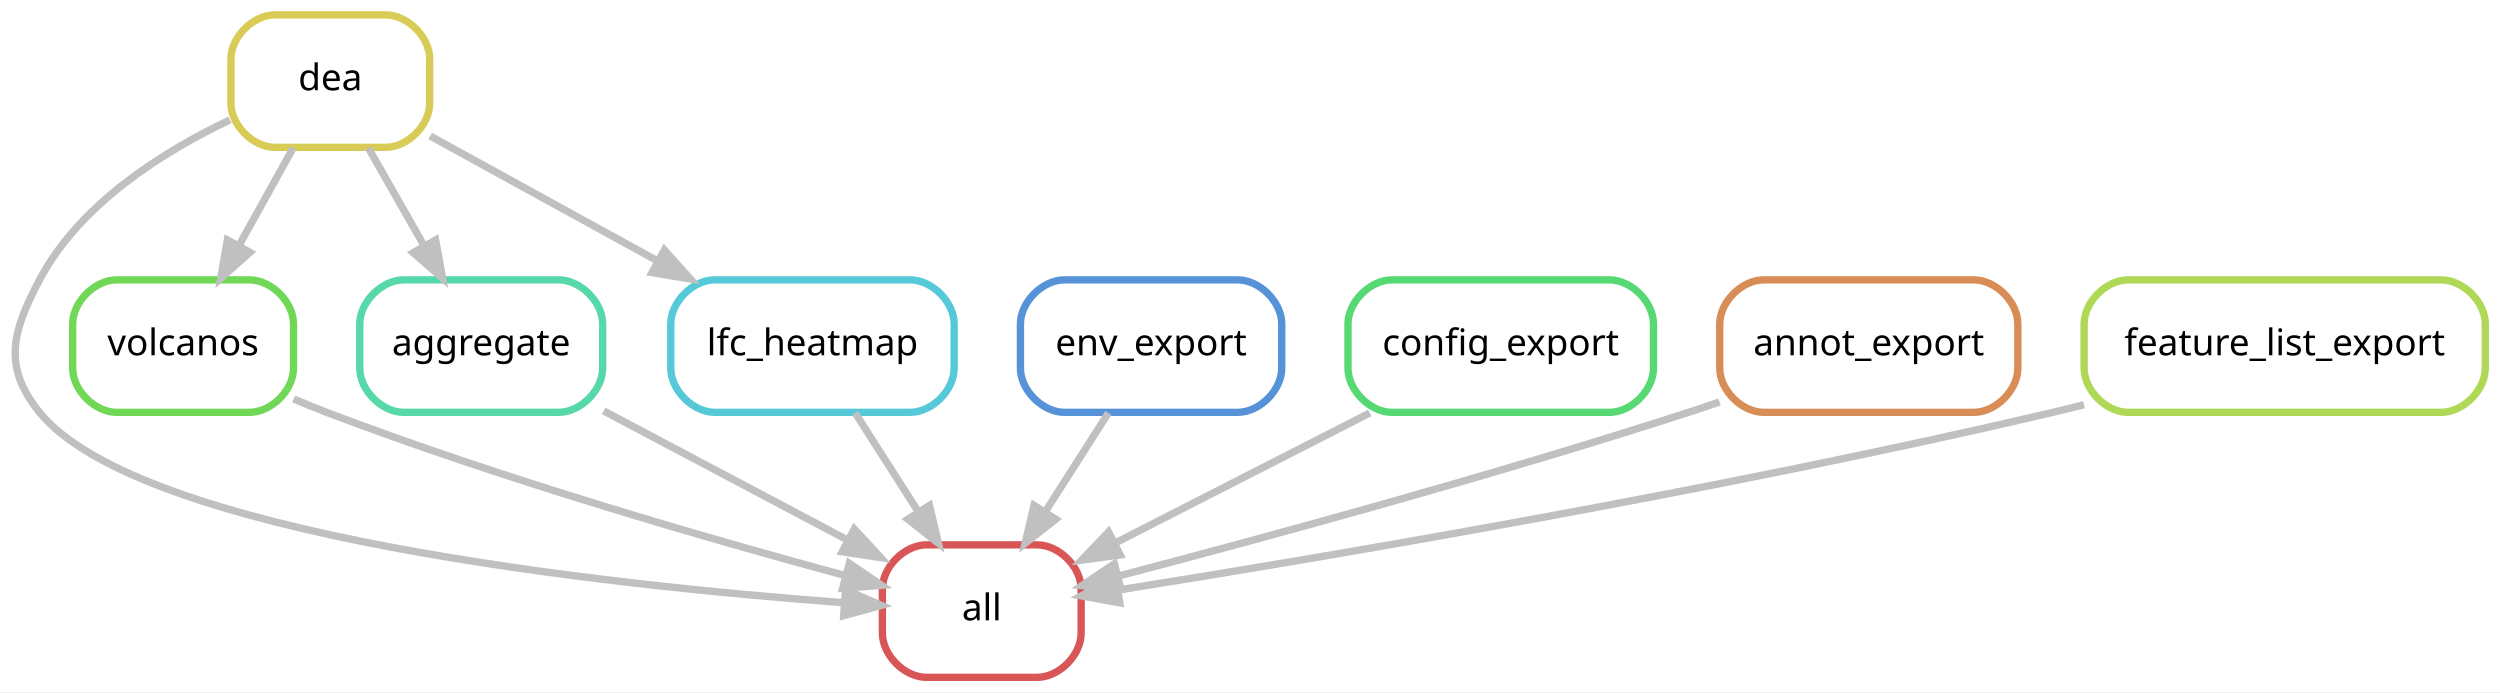
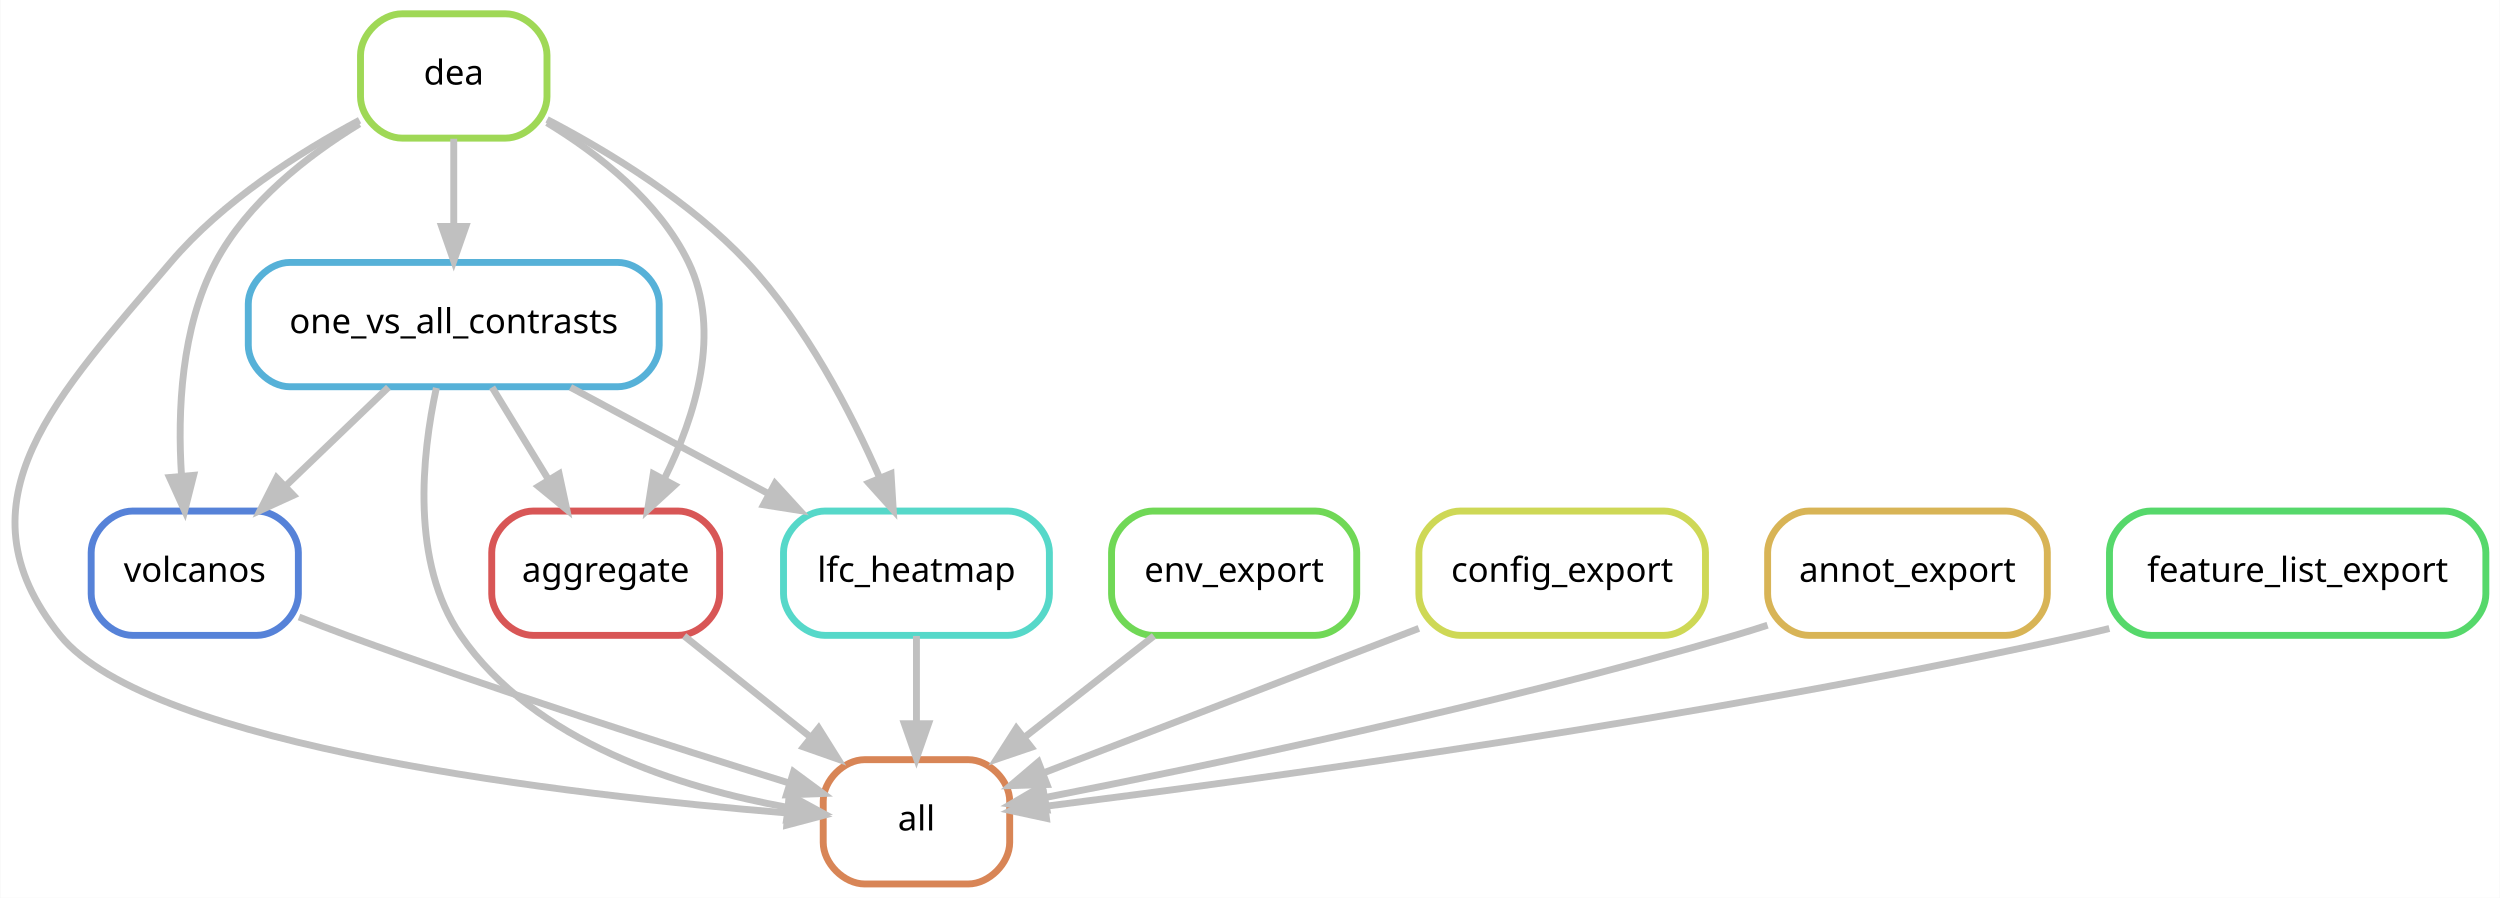
- <svg xmlns="http://www.w3.org/2000/svg" width="679pt" height="188pt" viewBox="0.00 0.00 679.24 188.00">
-   <g id="graph0" class="graph" transform="scale(1 1) rotate(0) translate(4 184)">
-     <polygon fill="#ffffff" stroke="transparent" points="-4,4 -4,-184 675.243,-184 675.243,4 -4,4" />
+ <svg xmlns="http://www.w3.org/2000/svg" width="724pt" height="260pt" viewBox="0.00 0.00 723.80 260.00">
+   <g id="graph0" class="graph" transform="scale(1 1) rotate(0) translate(4 256)">
+     <polygon fill="#ffffff" stroke="transparent" points="-4,4 -4,-256 719.805,-256 719.805,4 -4,4" />
    <g id="node1" class="node">
-       <path fill="none" stroke="#d85656" stroke-width="2" d="M277.743,-36C277.743,-36 247.743,-36 247.743,-36 241.743,-36 235.743,-30 235.743,-24 235.743,-24 235.743,-12 235.743,-12 235.743,-6 241.743,0 247.743,0 247.743,0 277.743,0 277.743,0 283.743,0 289.743,-6 289.743,-12 289.743,-12 289.743,-24 289.743,-24 289.743,-30 283.743,-36 277.743,-36" />
-       <text text-anchor="middle" x="262.743" y="-15.5" font-family="sans" font-size="10.00" fill="#000000">all</text>
+       <path fill="none" stroke="#d88556" stroke-width="2" d="M276.305,-36C276.305,-36 246.305,-36 246.305,-36 240.305,-36 234.305,-30 234.305,-24 234.305,-24 234.305,-12 234.305,-12 234.305,-6 240.305,0 246.305,0 246.305,0 276.305,0 276.305,0 282.305,0 288.305,-6 288.305,-12 288.305,-12 288.305,-24 288.305,-24 288.305,-30 282.305,-36 276.305,-36" />
+       <text text-anchor="middle" x="261.305" y="-15.5" font-family="sans" font-size="10.00" fill="#000000">all</text>
    </g>
    <g id="node2" class="node">
-       <path fill="none" stroke="#d8cb56" stroke-width="2" d="M100.743,-180C100.743,-180 70.743,-180 70.743,-180 64.743,-180 58.743,-174 58.743,-168 58.743,-168 58.743,-156 58.743,-156 58.743,-150 64.743,-144 70.743,-144 70.743,-144 100.743,-144 100.743,-144 106.743,-144 112.743,-150 112.743,-156 112.743,-156 112.743,-168 112.743,-168 112.743,-174 106.743,-180 100.743,-180" />
-       <text text-anchor="middle" x="85.743" y="-159.5" font-family="sans" font-size="10.00" fill="#000000">dea</text>
+       <path fill="none" stroke="#9fd856" stroke-width="2" d="M142.305,-252C142.305,-252 112.305,-252 112.305,-252 106.305,-252 100.305,-246 100.305,-240 100.305,-240 100.305,-228 100.305,-228 100.305,-222 106.305,-216 112.305,-216 112.305,-216 142.305,-216 142.305,-216 148.305,-216 154.305,-222 154.305,-228 154.305,-228 154.305,-240 154.305,-240 154.305,-246 148.305,-252 142.305,-252" />
+       <text text-anchor="middle" x="127.305" y="-231.5" font-family="sans" font-size="10.00" fill="#000000">dea</text>
+     </g>
+     <g id="edge5" class="edge">
+       <path fill="none" stroke="#c0c0c0" stroke-width="2" d="M100.027,-221.183C82.504,-211.816 60.298,-197.681 45.305,-180 12.926,-141.818 -18.104,-110.984 13.305,-72 39.308,-39.726 161.01,-25.725 223.725,-20.569" />
+       <polygon fill="#c0c0c0" stroke="#c0c0c0" stroke-width="2" points="224.292,-24.035 233.987,-19.761 223.743,-17.057 224.292,-24.035" />
+     </g>
+     <g id="node3" class="node">
+       <path fill="none" stroke="#56b1d8" stroke-width="2" d="M174.805,-180C174.805,-180 79.805,-180 79.805,-180 73.805,-180 67.805,-174 67.805,-168 67.805,-168 67.805,-156 67.805,-156 67.805,-150 73.805,-144 79.805,-144 79.805,-144 174.805,-144 174.805,-144 180.805,-144 186.805,-150 186.805,-156 186.805,-156 186.805,-168 186.805,-168 186.805,-174 180.805,-180 174.805,-180" />
+       <text text-anchor="middle" x="127.305" y="-159.5" font-family="sans" font-size="10.00" fill="#000000">one_vs_all_contrasts</text>
+     </g>
+     <g id="edge10" class="edge">
+       <path fill="none" stroke="#c0c0c0" stroke-width="2" d="M127.305,-215.831C127.305,-208.131 127.305,-198.974 127.305,-190.417" />
+       <polygon fill="#c0c0c0" stroke="#c0c0c0" stroke-width="2" points="130.805,-190.413 127.305,-180.413 123.805,-190.413 130.805,-190.413" />
+     </g>
+     <g id="node4" class="node">
+       <path fill="none" stroke="#5682d8" stroke-width="2" d="M70.305,-108C70.305,-108 34.305,-108 34.305,-108 28.305,-108 22.305,-102 22.305,-96 22.305,-96 22.305,-84 22.305,-84 22.305,-78 28.305,-72 34.305,-72 34.305,-72 70.305,-72 70.305,-72 76.305,-72 82.305,-78 82.305,-84 82.305,-84 82.305,-96 82.305,-96 82.305,-102 76.305,-108 70.305,-108" />
+       <text text-anchor="middle" x="52.305" y="-87.5" font-family="sans" font-size="10.00" fill="#000000">volcanos</text>
+     </g>
+     <g id="edge11" class="edge">
+       <path fill="none" stroke="#c0c0c0" stroke-width="2" d="M99.985,-220.122C84.931,-210.921 67.482,-197.345 58.305,-180 48.326,-161.14 47.27,-136.86 48.465,-118.272" />
+       <polygon fill="#c0c0c0" stroke="#c0c0c0" stroke-width="2" points="51.973,-118.343 49.379,-108.07 45.001,-117.718 51.973,-118.343" />
+     </g>
+     <g id="node5" class="node">
+       <path fill="none" stroke="#d85656" stroke-width="2" d="M192.305,-108C192.305,-108 150.305,-108 150.305,-108 144.305,-108 138.305,-102 138.305,-96 138.305,-96 138.305,-84 138.305,-84 138.305,-78 144.305,-72 150.305,-72 150.305,-72 192.305,-72 192.305,-72 198.305,-72 204.305,-78 204.305,-84 204.305,-84 204.305,-96 204.305,-96 204.305,-102 198.305,-108 192.305,-108" />
+       <text text-anchor="middle" x="171.305" y="-87.5" font-family="sans" font-size="10.00" fill="#000000">aggregate</text>
+     </g>
+     <g id="edge13" class="edge">
+       <path fill="none" stroke="#c0c0c0" stroke-width="2" d="M154.315,-220.458C169.381,-211.298 186.784,-197.648 195.305,-180 204.945,-160.035 197.376,-135.641 188.266,-117.288" />
+       <polygon fill="#c0c0c0" stroke="#c0c0c0" stroke-width="2" points="191.254,-115.456 183.444,-108.297 185.085,-118.764 191.254,-115.456" />
+     </g>
+     <g id="node6" class="node">
+       <path fill="none" stroke="#56d8c9" stroke-width="2" d="M287.805,-108C287.805,-108 234.805,-108 234.805,-108 228.805,-108 222.805,-102 222.805,-96 222.805,-96 222.805,-84 222.805,-84 222.805,-78 228.805,-72 234.805,-72 234.805,-72 287.805,-72 287.805,-72 293.805,-72 299.805,-78 299.805,-84 299.805,-84 299.805,-96 299.805,-96 299.805,-102 293.805,-108 287.805,-108" />
+       <text text-anchor="middle" x="261.305" y="-87.5" font-family="sans" font-size="10.00" fill="#000000">lfc_heatmap</text>
+     </g>
+     <g id="edge15" class="edge">
+       <path fill="none" stroke="#c0c0c0" stroke-width="2" d="M154.333,-221.392C172.416,-211.94 195.829,-197.625 212.305,-180 229.272,-161.849 242.309,-136.718 250.655,-117.624" />
+       <polygon fill="#c0c0c0" stroke="#c0c0c0" stroke-width="2" points="253.943,-118.833 254.588,-108.258 247.489,-116.123 253.943,-118.833" />
+     </g>
+     <g id="edge7" class="edge">
+       <path fill="none" stroke="#c0c0c0" stroke-width="2" d="M122.267,-143.667C118.046,-124.116 114.783,-93.12 129.305,-72 150.605,-41.022 193.073,-27.794 224.107,-22.159" />
+       <polygon fill="#c0c0c0" stroke="#c0c0c0" stroke-width="2" points="224.838,-25.586 234.146,-20.524 223.713,-18.677 224.838,-25.586" />
+     </g>
+     <g id="edge12" class="edge">
+       <path fill="none" stroke="#c0c0c0" stroke-width="2" d="M108.379,-143.831C99.319,-135.134 88.324,-124.578 78.478,-115.126" />
+       <polygon fill="#c0c0c0" stroke="#c0c0c0" stroke-width="2" points="80.862,-112.563 71.225,-108.163 76.014,-117.613 80.862,-112.563" />
+     </g>
+     <g id="edge14" class="edge">
+       <path fill="none" stroke="#c0c0c0" stroke-width="2" d="M138.408,-143.831C143.372,-135.708 149.327,-125.964 154.798,-117.012" />
+       <polygon fill="#c0c0c0" stroke="#c0c0c0" stroke-width="2" points="157.824,-118.771 160.052,-108.413 151.851,-115.121 157.824,-118.771" />
+     </g>
+     <g id="edge16" class="edge">
+       <path fill="none" stroke="#c0c0c0" stroke-width="2" d="M161.119,-143.831C178.576,-134.452 200.054,-122.911 218.64,-112.924" />
+       <polygon fill="#c0c0c0" stroke="#c0c0c0" stroke-width="2" points="220.35,-115.979 227.502,-108.163 217.036,-109.813 220.35,-115.979" />
+     </g>
+     <g id="edge1" class="edge">
+       <path fill="none" stroke="#c0c0c0" stroke-width="2" d="M82.49,-77.317C87.096,-75.479 91.812,-73.652 96.305,-72 139.889,-55.977 190.773,-39.682 224.386,-29.246" />
+       <polygon fill="#c0c0c0" stroke="#c0c0c0" stroke-width="2" points="225.715,-32.498 234.235,-26.202 223.648,-25.811 225.715,-32.498" />
    </g>
    <g id="edge2" class="edge">
-       <path fill="none" stroke="#c0c0c0" stroke-width="2" d="M58.468,-151.456C40.208,-142.791 17.599,-128.57 6.743,-108 -.725,-93.85 -3.336,-84.427 6.743,-72 33.847,-38.583 161.039,-25.052 225.335,-20.275" />
-       <polygon fill="#c0c0c0" stroke="#c0c0c0" stroke-width="2" points="225.733,-23.756 235.46,-19.557 225.237,-16.774 225.733,-23.756" />
+       <path fill="none" stroke="#c0c0c0" stroke-width="2" d="M194.016,-71.831C205.101,-62.963 218.6,-52.164 230.59,-42.572" />
+       <polygon fill="#c0c0c0" stroke="#c0c0c0" stroke-width="2" points="232.979,-45.143 238.601,-36.163 228.606,-39.677 232.979,-45.143" />
    </g>
-     <g id="node3" class="node">
-       <path fill="none" stroke="#70d856" stroke-width="2" d="M63.743,-108C63.743,-108 27.743,-108 27.743,-108 21.743,-108 15.743,-102 15.743,-96 15.743,-96 15.743,-84 15.743,-84 15.743,-78 21.743,-72 27.743,-72 27.743,-72 63.743,-72 63.743,-72 69.743,-72 75.743,-78 75.743,-84 75.743,-84 75.743,-96 75.743,-96 75.743,-102 69.743,-108 63.743,-108" />
-       <text text-anchor="middle" x="45.743" y="-87.5" font-family="sans" font-size="10.00" fill="#000000">volcanos</text>
+     <g id="edge6" class="edge">
+       <path fill="none" stroke="#c0c0c0" stroke-width="2" d="M261.305,-71.831C261.305,-64.131 261.305,-54.974 261.305,-46.417" />
+       <polygon fill="#c0c0c0" stroke="#c0c0c0" stroke-width="2" points="264.805,-46.413 261.305,-36.413 257.805,-46.413 264.805,-46.413" />
+     </g>
+     <g id="node7" class="node">
+       <path fill="none" stroke="#70d856" stroke-width="2" d="M376.805,-108C376.805,-108 329.805,-108 329.805,-108 323.805,-108 317.805,-102 317.805,-96 317.805,-96 317.805,-84 317.805,-84 317.805,-78 323.805,-72 329.805,-72 329.805,-72 376.805,-72 376.805,-72 382.805,-72 388.805,-78 388.805,-84 388.805,-84 388.805,-96 388.805,-96 388.805,-102 382.805,-108 376.805,-108" />
+       <text text-anchor="middle" x="353.305" y="-87.5" font-family="sans" font-size="10.00" fill="#000000">env_export</text>
    </g>
    <g id="edge9" class="edge">
-       <path fill="none" stroke="#c0c0c0" stroke-width="2" d="M75.65,-143.831C71.183,-135.792 65.836,-126.167 60.905,-117.292" />
-       <polygon fill="#c0c0c0" stroke="#c0c0c0" stroke-width="2" points="63.889,-115.455 55.973,-108.413 57.77,-118.855 63.889,-115.455" />
+       <path fill="none" stroke="#c0c0c0" stroke-width="2" d="M330.089,-71.831C318.758,-62.963 304.959,-52.164 292.702,-42.572" />
+       <polygon fill="#c0c0c0" stroke="#c0c0c0" stroke-width="2" points="294.545,-39.57 284.513,-36.163 290.231,-45.082 294.545,-39.57" />
    </g>
-     <g id="node4" class="node">
-       <path fill="none" stroke="#56d8a9" stroke-width="2" d="M147.743,-108C147.743,-108 105.743,-108 105.743,-108 99.743,-108 93.743,-102 93.743,-96 93.743,-96 93.743,-84 93.743,-84 93.743,-78 99.743,-72 105.743,-72 105.743,-72 147.743,-72 147.743,-72 153.743,-72 159.743,-78 159.743,-84 159.743,-84 159.743,-96 159.743,-96 159.743,-102 153.743,-108 147.743,-108" />
-       <text text-anchor="middle" x="126.743" y="-87.5" font-family="sans" font-size="10.00" fill="#000000">aggregate</text>
+     <g id="node8" class="node">
+       <path fill="none" stroke="#ced856" stroke-width="2" d="M477.805,-108C477.805,-108 418.805,-108 418.805,-108 412.805,-108 406.805,-102 406.805,-96 406.805,-96 406.805,-84 406.805,-84 406.805,-78 412.805,-72 418.805,-72 418.805,-72 477.805,-72 477.805,-72 483.805,-72 489.805,-78 489.805,-84 489.805,-84 489.805,-96 489.805,-96 489.805,-102 483.805,-108 477.805,-108" />
+       <text text-anchor="middle" x="448.305" y="-87.5" font-family="sans" font-size="10.00" fill="#000000">config_export</text>
    </g>
-     <g id="edge10" class="edge">
-       <path fill="none" stroke="#c0c0c0" stroke-width="2" d="M96.089,-143.831C100.667,-135.792 106.148,-126.167 111.202,-117.292" />
-       <polygon fill="#c0c0c0" stroke="#c0c0c0" stroke-width="2" points="114.351,-118.835 116.258,-108.413 108.268,-115.371 114.351,-118.835" />
+     <g id="edge8" class="edge">
+       <path fill="none" stroke="#c0c0c0" stroke-width="2" d="M406.803,-74.021C374.277,-61.497 329.441,-44.234 298.168,-32.194" />
+       <polygon fill="#c0c0c0" stroke="#c0c0c0" stroke-width="2" points="299.114,-28.807 288.524,-28.48 296.599,-35.34 299.114,-28.807" />
    </g>
-     <g id="node5" class="node">
-       <path fill="none" stroke="#56c9d8" stroke-width="2" d="M243.243,-108C243.243,-108 190.243,-108 190.243,-108 184.243,-108 178.243,-102 178.243,-96 178.243,-96 178.243,-84 178.243,-84 178.243,-78 184.243,-72 190.243,-72 190.243,-72 243.243,-72 243.243,-72 249.243,-72 255.243,-78 255.243,-84 255.243,-84 255.243,-96 255.243,-96 255.243,-102 249.243,-108 243.243,-108" />
-       <text text-anchor="middle" x="216.743" y="-87.5" font-family="sans" font-size="10.00" fill="#000000">lfc_heatmap</text>
-     </g>
-     <g id="edge11" class="edge">
-       <path fill="none" stroke="#c0c0c0" stroke-width="2" d="M112.886,-147.082C130.694,-137.294 154.34,-124.298 174.572,-113.178" />
-       <polygon fill="#c0c0c0" stroke="#c0c0c0" stroke-width="2" points="176.516,-116.103 183.594,-108.219 173.144,-109.969 176.516,-116.103" />
+     <g id="node9" class="node">
+       <path fill="none" stroke="#d8b456" stroke-width="2" d="M576.805,-108C576.805,-108 519.805,-108 519.805,-108 513.805,-108 507.805,-102 507.805,-96 507.805,-96 507.805,-84 507.805,-84 507.805,-78 513.805,-72 519.805,-72 519.805,-72 576.805,-72 576.805,-72 582.805,-72 588.805,-78 588.805,-84 588.805,-84 588.805,-96 588.805,-96 588.805,-102 582.805,-108 576.805,-108" />
+       <text text-anchor="middle" x="548.305" y="-87.5" font-family="sans" font-size="10.00" fill="#000000">annot_export</text>
    </g>
    <g id="edge4" class="edge">
-       <path fill="none" stroke="#c0c0c0" stroke-width="2" d="M75.801,-75.629C78.799,-74.346 81.816,-73.114 84.743,-72 132.611,-53.792 189.483,-37.42 225.832,-27.597" />
-       <polygon fill="#c0c0c0" stroke="#c0c0c0" stroke-width="2" points="226.761,-30.971 235.516,-25.003 224.951,-24.209 226.761,-30.971" />
+       <path fill="none" stroke="#c0c0c0" stroke-width="2" d="M507.782,-74.946C504.59,-73.903 501.404,-72.907 498.305,-72 428.647,-51.608 345.612,-34.242 298.616,-25.041" />
+       <polygon fill="#c0c0c0" stroke="#c0c0c0" stroke-width="2" points="299.077,-21.565 288.593,-23.095 297.743,-28.437 299.077,-21.565" />
    </g>
-     <g id="edge6" class="edge">
-       <path fill="none" stroke="#c0c0c0" stroke-width="2" d="M160.012,-72.387C180.061,-61.773 205.617,-48.243 226.223,-37.334" />
-       <polygon fill="#c0c0c0" stroke="#c0c0c0" stroke-width="2" points="228.104,-40.298 235.305,-32.526 224.829,-34.112 228.104,-40.298" />
-     </g>
-     <g id="edge7" class="edge">
-       <path fill="none" stroke="#c0c0c0" stroke-width="2" d="M228.351,-71.831C233.541,-63.708 239.766,-53.964 245.486,-45.012" />
-       <polygon fill="#c0c0c0" stroke="#c0c0c0" stroke-width="2" points="248.545,-46.725 250.979,-36.413 242.646,-42.956 248.545,-46.725" />
-     </g>
-     <g id="node6" class="node">
-       <path fill="none" stroke="#5692d8" stroke-width="2" d="M332.243,-108C332.243,-108 285.243,-108 285.243,-108 279.243,-108 273.243,-102 273.243,-96 273.243,-96 273.243,-84 273.243,-84 273.243,-78 279.243,-72 285.243,-72 285.243,-72 332.243,-72 332.243,-72 338.243,-72 344.243,-78 344.243,-84 344.243,-84 344.243,-96 344.243,-96 344.243,-102 338.243,-108 332.243,-108" />
-       <text text-anchor="middle" x="308.743" y="-87.5" font-family="sans" font-size="10.00" fill="#000000">env_export</text>
-     </g>
-     <g id="edge8" class="edge">
-       <path fill="none" stroke="#c0c0c0" stroke-width="2" d="M297.135,-71.831C291.945,-63.708 285.72,-53.964 280.001,-45.012" />
-       <polygon fill="#c0c0c0" stroke="#c0c0c0" stroke-width="2" points="282.841,-42.956 274.507,-36.413 276.942,-46.725 282.841,-42.956" />
-     </g>
-     <g id="node7" class="node">
-       <path fill="none" stroke="#56d873" stroke-width="2" d="M433.243,-108C433.243,-108 374.243,-108 374.243,-108 368.243,-108 362.243,-102 362.243,-96 362.243,-96 362.243,-84 362.243,-84 362.243,-78 368.243,-72 374.243,-72 374.243,-72 433.243,-72 433.243,-72 439.243,-72 445.243,-78 445.243,-84 445.243,-84 445.243,-96 445.243,-96 445.243,-102 439.243,-108 433.243,-108" />
-       <text text-anchor="middle" x="403.743" y="-87.5" font-family="sans" font-size="10.00" fill="#000000">config_export</text>
-     </g>
-     <g id="edge5" class="edge">
-       <path fill="none" stroke="#c0c0c0" stroke-width="2" d="M368.163,-71.831C346.985,-61.017 320.183,-47.331 298.904,-36.465" />
-       <polygon fill="#c0c0c0" stroke="#c0c0c0" stroke-width="2" points="300.354,-33.276 289.856,-31.845 297.171,-39.51 300.354,-33.276" />
-     </g>
-     <g id="node8" class="node">
-       <path fill="none" stroke="#d88d56" stroke-width="2" d="M532.243,-108C532.243,-108 475.243,-108 475.243,-108 469.243,-108 463.243,-102 463.243,-96 463.243,-96 463.243,-84 463.243,-84 463.243,-78 469.243,-72 475.243,-72 475.243,-72 532.243,-72 532.243,-72 538.243,-72 544.243,-78 544.243,-84 544.243,-84 544.243,-96 544.243,-96 544.243,-102 538.243,-108 532.243,-108" />
-       <text text-anchor="middle" x="503.743" y="-87.5" font-family="sans" font-size="10.00" fill="#000000">annot_export</text>
-     </g>
-     <g id="edge1" class="edge">
-       <path fill="none" stroke="#c0c0c0" stroke-width="2" d="M463.186,-74.825C460.337,-73.844 457.502,-72.893 454.743,-72 401.368,-54.72 338.648,-37.682 299.791,-27.503" />
-       <polygon fill="#c0c0c0" stroke="#c0c0c0" stroke-width="2" points="300.529,-24.078 289.969,-24.942 298.763,-30.852 300.529,-24.078" />
-     </g>
-     <g id="node9" class="node">
-       <path fill="none" stroke="#afd856" stroke-width="2" d="M659.243,-108C659.243,-108 574.243,-108 574.243,-108 568.243,-108 562.243,-102 562.243,-96 562.243,-96 562.243,-84 562.243,-84 562.243,-78 568.243,-72 574.243,-72 574.243,-72 659.243,-72 659.243,-72 665.243,-72 671.243,-78 671.243,-84 671.243,-84 671.243,-96 671.243,-96 671.243,-102 665.243,-108 659.243,-108" />
-       <text text-anchor="middle" x="616.743" y="-87.5" font-family="sans" font-size="10.00" fill="#000000">feature_list_export</text>
+     <g id="node10" class="node">
+       <path fill="none" stroke="#56d86b" stroke-width="2" d="M703.805,-108C703.805,-108 618.805,-108 618.805,-108 612.805,-108 606.805,-102 606.805,-96 606.805,-96 606.805,-84 606.805,-84 606.805,-78 612.805,-72 618.805,-72 618.805,-72 703.805,-72 703.805,-72 709.805,-72 715.805,-78 715.805,-84 715.805,-84 715.805,-96 715.805,-96 715.805,-102 709.805,-108 703.805,-108" />
+       <text text-anchor="middle" x="661.305" y="-87.5" font-family="sans" font-size="10.00" fill="#000000">feature_list_export</text>
    </g>
    <g id="edge3" class="edge">
-       <path fill="none" stroke="#c0c0c0" stroke-width="2" d="M562.19,-74.071C559.34,-73.346 556.511,-72.651 553.743,-72 463.285,-50.735 355.411,-32.566 299.869,-23.731" />
-       <polygon fill="#c0c0c0" stroke="#c0c0c0" stroke-width="2" points="300.225,-20.244 289.801,-22.141 299.133,-27.158 300.225,-20.244" />
+       <path fill="none" stroke="#c0c0c0" stroke-width="2" d="M606.771,-73.988C603.916,-73.285 601.081,-72.617 598.305,-72 490.585,-48.071 361.253,-30.38 298.755,-22.515" />
+       <polygon fill="#c0c0c0" stroke="#c0c0c0" stroke-width="2" points="298.952,-19.012 288.596,-21.249 298.087,-25.959 298.952,-19.012" />
    </g>
  </g>
</svg>
